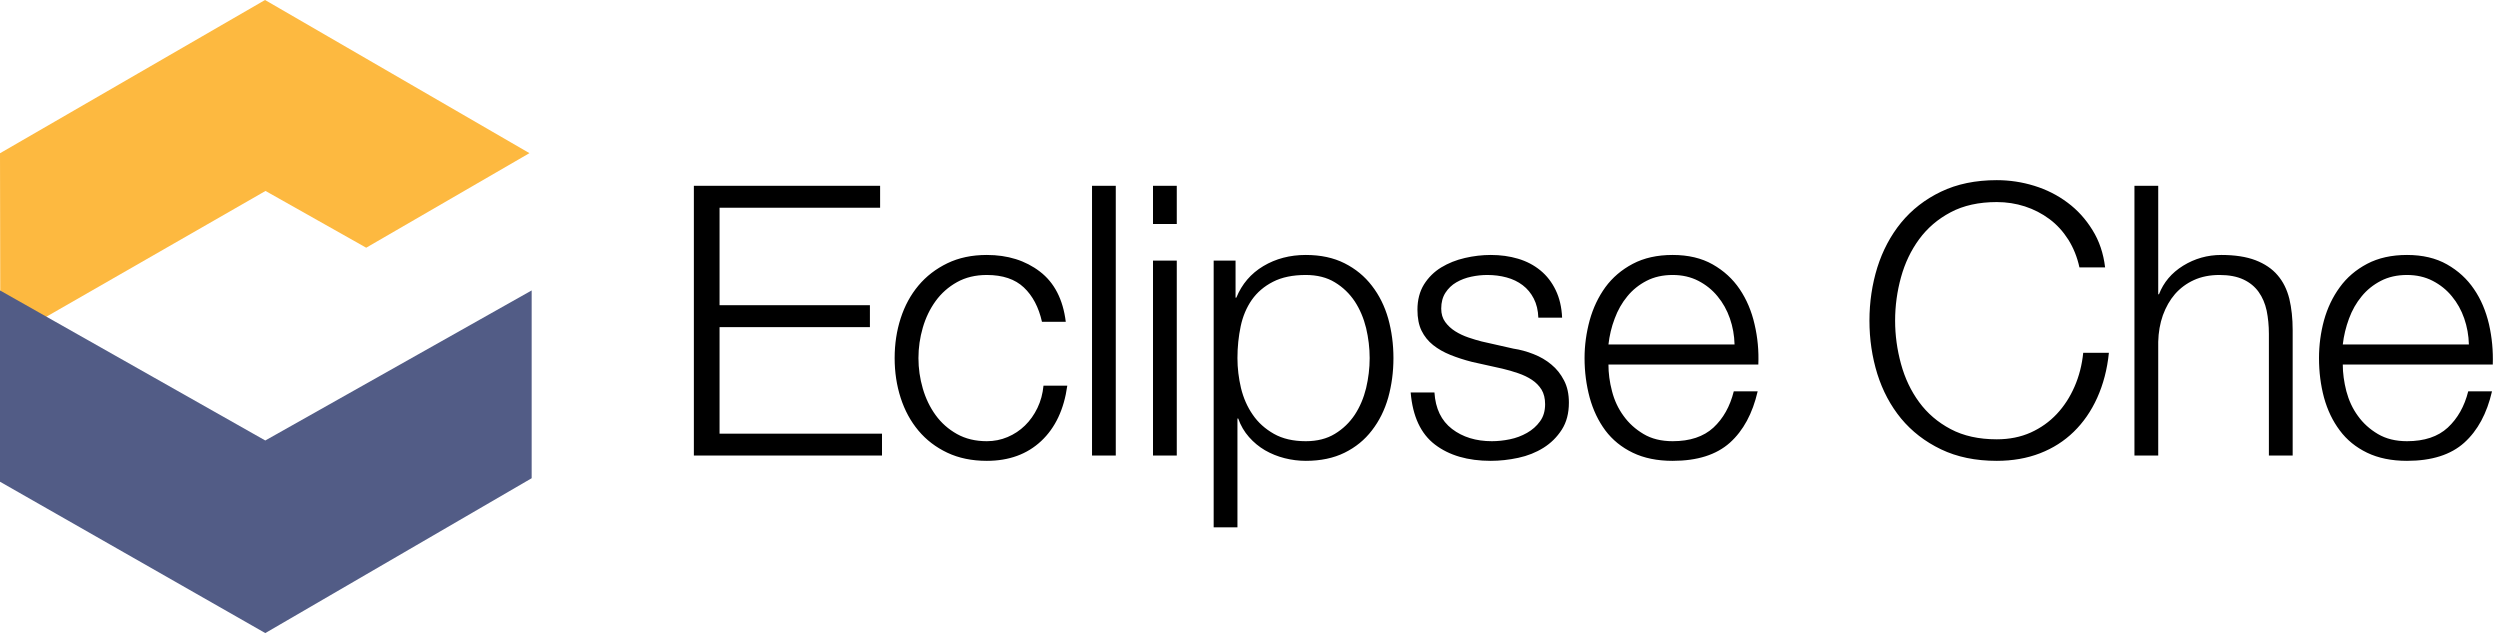
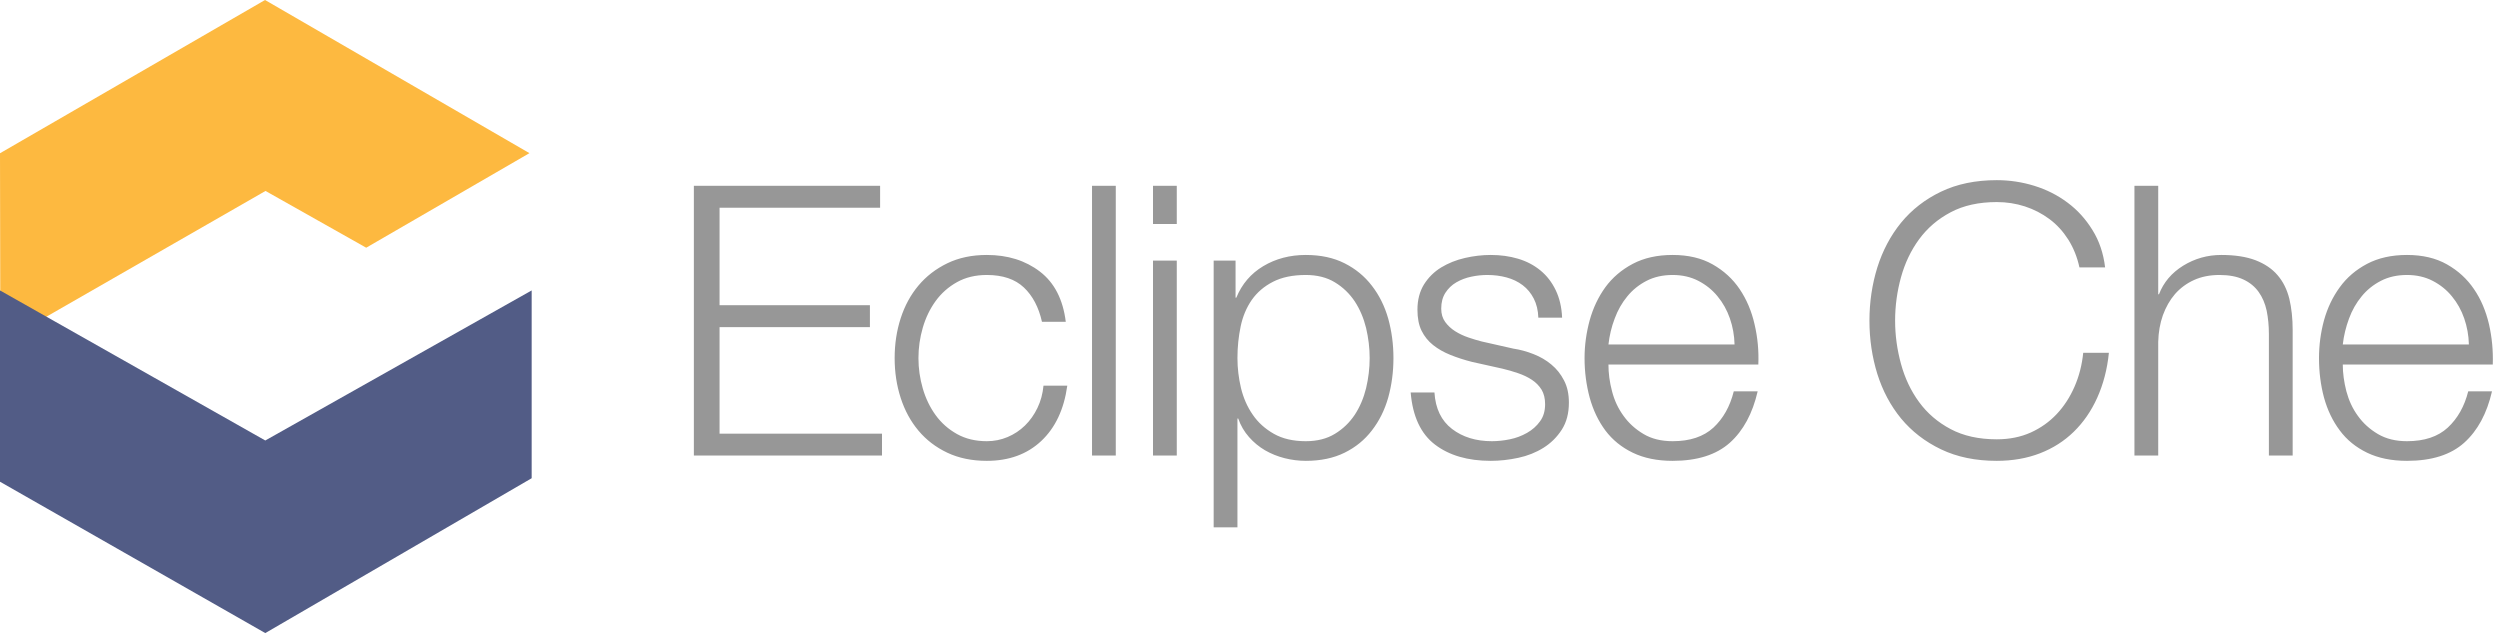
<svg xmlns="http://www.w3.org/2000/svg" id="svg3077" height="100%" width="100%" version="1.1" viewBox="0 0 225 57">
  <g fill-rule="evenodd" stroke="none" stroke-width="1" fill="none">
    <g>
      <path d="M0.032,30.88l-0.032-17.087,23.853-13.793,23.796,13.784-14.691,8.51-9.062-5.109-23.864,13.695z" fill="#fdb940" />
      <path d="M0,43.355l23.876,13.622,23.974-13.937v-16.902l-23.974,13.506-23.876-13.506v17.217z" fill="#525c86" />
-       <path fill="#000" class="outer-fill" d="M62.448,16.724v24.276h16.932v-1.972h-14.62v-9.588h13.532v-1.972h-13.532v-8.772h14.45v-1.972h-16.762zm31.33,12.24h2.142c-0.249-2.017-1.026-3.525-2.329-4.522s-2.896-1.496-4.777-1.496c-1.337,0-2.522,0.249-3.553,0.748s-1.898,1.167-2.601,2.006-1.235,1.819-1.598,2.941-0.544,2.318-0.544,3.587,0.181,2.465,0.544,3.587,0.895,2.102,1.598,2.941,1.57,1.502,2.601,1.989,2.216,0.731,3.553,0.731c1.995,0,3.627-0.595,4.896-1.785s2.051-2.85,2.346-4.981h-2.142c-0.068,0.725-0.249,1.394-0.544,2.006s-0.669,1.139-1.122,1.581-0.975,0.788-1.564,1.037-1.213,0.374-1.87,0.374c-1.02,0-1.915-0.215-2.686-0.646s-1.411-0.997-1.921-1.7-0.895-1.502-1.156-2.397-0.391-1.808-0.391-2.737,0.13-1.842,0.391-2.737,0.646-1.694,1.156-2.397,1.15-1.269,1.921-1.7,1.666-0.646,2.686-0.646c1.428,0,2.539,0.374,3.332,1.122s1.337,1.779,1.632,3.094zm4.504-12.24v24.276h2.138v-24.276h-2.138zm5.488,0v3.434h2.14v-3.434h-2.14zm0,6.732v17.544h2.14v-17.544h-2.14zm5.46,0v24.004h2.14v-9.792h0.07c0.22,0.635,0.55,1.19,0.97,1.666s0.9,0.873,1.44,1.19c0.55,0.317,1.14,0.555,1.77,0.714s1.27,0.238,1.9,0.238c1.34,0,2.5-0.244,3.49-0.731s1.81-1.156,2.46-2.006c0.66-0.85,1.15-1.836,1.47-2.958,0.31-1.122,0.47-2.306,0.47-3.553s-0.16-2.431-0.47-3.553c-0.32-1.122-0.81-2.108-1.47-2.958-0.65-0.85-1.47-1.524-2.46-2.023s-2.15-0.748-3.49-0.748c-1.42,0-2.7,0.334-3.82,1.003s-1.93,1.615-2.43,2.839h-0.07v-3.332h-1.97zm14.04,8.772c0,0.907-0.11,1.808-0.32,2.703-0.22,0.895-0.56,1.694-1.02,2.397-0.47,0.703-1.06,1.275-1.79,1.717-0.72,0.442-1.6,0.663-2.62,0.663-1.13,0-2.09-0.221-2.87-0.663s-1.42-1.014-1.9-1.717c-0.49-0.703-0.84-1.502-1.06-2.397-0.21-0.895-0.32-1.796-0.32-2.703,0-0.997,0.1-1.949,0.29-2.856s0.53-1.7,1-2.38c0.48-0.68,1.11-1.224,1.91-1.632,0.79-0.408,1.78-0.612,2.95-0.612,1.02,0,1.9,0.221,2.62,0.663,0.73,0.442,1.32,1.014,1.79,1.717,0.46,0.703,0.8,1.502,1.02,2.397,0.21,0.895,0.32,1.796,0.32,2.703zm15.18-3.638h2.14c-0.04-0.952-0.24-1.779-0.58-2.482s-0.79-1.292-1.37-1.768-1.25-0.827-2.01-1.054-1.58-0.34-2.46-0.34c-0.77,0-1.55,0.091-2.33,0.272-0.79,0.181-1.49,0.465-2.13,0.85-0.63,0.385-1.15,0.895-1.55,1.53-0.39,0.635-0.59,1.394-0.59,2.278,0,0.748,0.12,1.377,0.37,1.887s0.6,0.941,1.04,1.292,0.96,0.646,1.55,0.884,1.23,0.448,1.94,0.629l2.75,0.612c0.48,0.113,0.95,0.249,1.41,0.408,0.47,0.159,0.88,0.357,1.24,0.595s0.65,0.533,0.87,0.884c0.21,0.351,0.32,0.788,0.32,1.309,0,0.612-0.15,1.128-0.46,1.547-0.3,0.419-0.69,0.765-1.17,1.037s-0.99,0.465-1.55,0.578c-0.55,0.113-1.09,0.17-1.61,0.17-1.43,0-2.63-0.368-3.59-1.105s-1.49-1.83-1.58-3.281h-2.14c0.18,2.153,0.91,3.717,2.19,4.692s2.95,1.462,5.02,1.462c0.81,0,1.64-0.091,2.48-0.272s1.59-0.482,2.26-0.901,1.22-0.963,1.65-1.632,0.64-1.479,0.64-2.431c0-0.771-0.14-1.439-0.44-2.006-0.29-0.567-0.67-1.043-1.14-1.428-0.46-0.385-0.99-0.697-1.6-0.935-0.6-0.238-1.2-0.402-1.81-0.493l-2.86-0.646c-0.36-0.091-0.76-0.21-1.19-0.357s-0.83-0.334-1.19-0.561-0.66-0.504-0.9-0.833-0.36-0.731-0.36-1.207c0-0.567,0.13-1.043,0.38-1.428s0.57-0.697,0.98-0.935,0.86-0.408,1.35-0.51c0.48-0.102,0.96-0.153,1.44-0.153,0.61,0,1.19,0.074,1.73,0.221,0.55,0.147,1.03,0.38,1.45,0.697s0.75,0.72,1,1.207,0.39,1.06,0.41,1.717zm17.66,2.414h-11.35c0.09-0.793,0.27-1.57,0.56-2.329,0.28-0.759,0.66-1.428,1.14-2.006,0.47-0.578,1.05-1.043,1.73-1.394s1.46-0.527,2.35-0.527c0.86,0,1.63,0.176,2.31,0.527s1.26,0.816,1.73,1.394c0.48,0.578,0.85,1.241,1.11,1.989s0.4,1.53,0.42,2.346zm-11.35,1.802h13.49c0.05-1.224-0.06-2.431-0.34-3.621-0.27-1.19-0.72-2.244-1.34-3.162s-1.43-1.66-2.43-2.227-2.2-0.85-3.6-0.85c-1.39,0-2.58,0.266-3.59,0.799s-1.83,1.235-2.47,2.108c-0.63,0.873-1.1,1.864-1.41,2.975-0.3,1.111-0.46,2.244-0.46,3.4,0,1.247,0.16,2.431,0.46,3.553,0.31,1.122,0.78,2.108,1.41,2.958,0.64,0.85,1.46,1.519,2.47,2.006s2.2,0.731,3.59,0.731c2.22,0,3.93-0.544,5.15-1.632,1.21-1.088,2.04-2.629,2.5-4.624h-2.15c-0.34,1.36-0.95,2.448-1.83,3.264-0.89,0.816-2.11,1.224-3.67,1.224-1.02,0-1.9-0.215-2.62-0.646-0.73-0.431-1.33-0.975-1.8-1.632-0.48-0.657-0.83-1.4-1.04-2.227-0.22-0.827-0.32-1.626-0.32-2.397zm42.39-8.738h2.31c-0.15-1.269-0.53-2.391-1.14-3.366-0.6-0.975-1.34-1.796-2.24-2.465-0.89-0.669-1.89-1.173-2.99-1.513s-2.23-0.51-3.38-0.51c-1.91,0-3.58,0.346-5.02,1.037s-2.63,1.621-3.59,2.788c-0.95,1.167-1.66,2.51-2.14,4.029-0.47,1.519-0.71,3.117-0.71,4.794s0.24,3.275,0.71,4.794c0.48,1.519,1.19,2.856,2.14,4.012,0.96,1.156,2.15,2.08,3.59,2.771s3.11,1.037,5.02,1.037c1.42,0,2.72-0.227,3.89-0.68s2.18-1.099,3.04-1.938,1.57-1.859,2.11-3.06,0.9-2.55,1.05-4.046h-2.31c-0.11,1.088-0.37,2.102-0.78,3.043s-0.94,1.762-1.6,2.465-1.44,1.258-2.34,1.666c-0.91,0.408-1.93,0.612-3.06,0.612-1.61,0-3-0.306-4.15-0.918-1.16-0.612-2.1-1.422-2.84-2.431s-1.28-2.153-1.63-3.434-0.53-2.578-0.53-3.893c0-1.337,0.18-2.641,0.53-3.91s0.89-2.408,1.63-3.417,1.68-1.819,2.84-2.431c1.15-0.612,2.54-0.918,4.15-0.918,0.88,0,1.72,0.13,2.53,0.391,0.8,0.261,1.54,0.64,2.21,1.139s1.23,1.116,1.7,1.853c0.46,0.737,0.8,1.57,1,2.499zm4.95-7.344v24.276h2.14v-10.234c0.02-0.861,0.16-1.66,0.42-2.397,0.27-0.737,0.63-1.371,1.09-1.904,0.47-0.533,1.03-0.952,1.7-1.258s1.44-0.459,2.3-0.459,1.58,0.136,2.16,0.408,1.03,0.646,1.37,1.122,0.58,1.037,0.72,1.683c0.13,0.646,0.2,1.343,0.2,2.091v10.948h2.14v-11.288c0-1.043-0.1-1.983-0.3-2.822-0.21-0.839-0.56-1.547-1.06-2.125-0.49-0.578-1.16-1.026-1.98-1.343-0.83-0.317-1.86-0.476-3.08-0.476-1.25,0-2.39,0.323-3.44,0.969-1.04,0.646-1.76,1.502-2.17,2.567h-0.07v-9.758h-2.14zm30.1,14.28h-11.35c0.09-0.793,0.28-1.57,0.56-2.329s0.66-1.428,1.14-2.006c0.47-0.578,1.05-1.043,1.73-1.394s1.46-0.527,2.35-0.527c0.86,0,1.63,0.176,2.31,0.527s1.26,0.816,1.73,1.394c0.48,0.578,0.85,1.241,1.11,1.989s0.4,1.53,0.42,2.346zm-11.35,1.802h13.5c0.04-1.224-0.07-2.431-0.34-3.621-0.28-1.19-0.72-2.244-1.35-3.162-0.62-0.918-1.43-1.66-2.43-2.227s-2.2-0.85-3.6-0.85c-1.38,0-2.58,0.266-3.59,0.799s-1.83,1.235-2.46,2.108c-0.64,0.873-1.11,1.864-1.42,2.975-0.3,1.111-0.45,2.244-0.45,3.4,0,1.247,0.15,2.431,0.45,3.553,0.31,1.122,0.78,2.108,1.42,2.958,0.63,0.85,1.45,1.519,2.46,2.006s2.21,0.731,3.59,0.731c2.22,0,3.94-0.544,5.15-1.632s2.04-2.629,2.5-4.624h-2.14c-0.34,1.36-0.96,2.448-1.84,3.264s-2.11,1.224-3.67,1.224c-1.02,0-1.89-0.215-2.62-0.646s-1.33-0.975-1.8-1.632c-0.48-0.657-0.82-1.4-1.04-2.227-0.21-0.827-0.32-1.626-0.32-2.397z" />
+       <path fill="#979797" class="outer-fill" d="M62.448,16.724v24.276h16.932v-1.972h-14.62v-9.588h13.532v-1.972h-13.532v-8.772h14.45v-1.972h-16.762zm31.33,12.24h2.142c-0.249-2.017-1.026-3.525-2.329-4.522s-2.896-1.496-4.777-1.496c-1.337,0-2.522,0.249-3.553,0.748s-1.898,1.167-2.601,2.006-1.235,1.819-1.598,2.941-0.544,2.318-0.544,3.587,0.181,2.465,0.544,3.587,0.895,2.102,1.598,2.941,1.57,1.502,2.601,1.989,2.216,0.731,3.553,0.731c1.995,0,3.627-0.595,4.896-1.785s2.051-2.85,2.346-4.981h-2.142c-0.068,0.725-0.249,1.394-0.544,2.006s-0.669,1.139-1.122,1.581-0.975,0.788-1.564,1.037-1.213,0.374-1.87,0.374c-1.02,0-1.915-0.215-2.686-0.646s-1.411-0.997-1.921-1.7-0.895-1.502-1.156-2.397-0.391-1.808-0.391-2.737,0.13-1.842,0.391-2.737,0.646-1.694,1.156-2.397,1.15-1.269,1.921-1.7,1.666-0.646,2.686-0.646c1.428,0,2.539,0.374,3.332,1.122s1.337,1.779,1.632,3.094zm4.504-12.24v24.276h2.138v-24.276h-2.138zm5.488,0v3.434h2.14v-3.434h-2.14zm0,6.732v17.544h2.14v-17.544h-2.14zm5.46,0v24.004h2.14v-9.792h0.07c0.22,0.635,0.55,1.19,0.97,1.666s0.9,0.873,1.44,1.19c0.55,0.317,1.14,0.555,1.77,0.714s1.27,0.238,1.9,0.238c1.34,0,2.5-0.244,3.49-0.731s1.81-1.156,2.46-2.006c0.66-0.85,1.15-1.836,1.47-2.958,0.31-1.122,0.47-2.306,0.47-3.553s-0.16-2.431-0.47-3.553c-0.32-1.122-0.81-2.108-1.47-2.958-0.65-0.85-1.47-1.524-2.46-2.023s-2.15-0.748-3.49-0.748c-1.42,0-2.7,0.334-3.82,1.003s-1.93,1.615-2.43,2.839h-0.07v-3.332h-1.97zm14.04,8.772c0,0.907-0.11,1.808-0.32,2.703-0.22,0.895-0.56,1.694-1.02,2.397-0.47,0.703-1.06,1.275-1.79,1.717-0.72,0.442-1.6,0.663-2.62,0.663-1.13,0-2.09-0.221-2.87-0.663s-1.42-1.014-1.9-1.717c-0.49-0.703-0.84-1.502-1.06-2.397-0.21-0.895-0.32-1.796-0.32-2.703,0-0.997,0.1-1.949,0.29-2.856s0.53-1.7,1-2.38c0.48-0.68,1.11-1.224,1.91-1.632,0.79-0.408,1.78-0.612,2.95-0.612,1.02,0,1.9,0.221,2.62,0.663,0.73,0.442,1.32,1.014,1.79,1.717,0.46,0.703,0.8,1.502,1.02,2.397,0.21,0.895,0.32,1.796,0.32,2.703zm15.18-3.638h2.14c-0.04-0.952-0.24-1.779-0.58-2.482s-0.79-1.292-1.37-1.768-1.25-0.827-2.01-1.054-1.58-0.34-2.46-0.34c-0.77,0-1.55,0.091-2.33,0.272-0.79,0.181-1.49,0.465-2.13,0.85-0.63,0.385-1.15,0.895-1.55,1.53-0.39,0.635-0.59,1.394-0.59,2.278,0,0.748,0.12,1.377,0.37,1.887s0.6,0.941,1.04,1.292,0.96,0.646,1.55,0.884,1.23,0.448,1.94,0.629l2.75,0.612c0.48,0.113,0.95,0.249,1.41,0.408,0.47,0.159,0.88,0.357,1.24,0.595s0.65,0.533,0.87,0.884c0.21,0.351,0.32,0.788,0.32,1.309,0,0.612-0.15,1.128-0.46,1.547-0.3,0.419-0.69,0.765-1.17,1.037s-0.99,0.465-1.55,0.578c-0.55,0.113-1.09,0.17-1.61,0.17-1.43,0-2.63-0.368-3.59-1.105s-1.49-1.83-1.58-3.281h-2.14c0.18,2.153,0.91,3.717,2.19,4.692s2.95,1.462,5.02,1.462c0.81,0,1.64-0.091,2.48-0.272s1.59-0.482,2.26-0.901,1.22-0.963,1.65-1.632,0.64-1.479,0.64-2.431c0-0.771-0.14-1.439-0.44-2.006-0.29-0.567-0.67-1.043-1.14-1.428-0.46-0.385-0.99-0.697-1.6-0.935-0.6-0.238-1.2-0.402-1.81-0.493l-2.86-0.646c-0.36-0.091-0.76-0.21-1.19-0.357s-0.83-0.334-1.19-0.561-0.66-0.504-0.9-0.833-0.36-0.731-0.36-1.207c0-0.567,0.13-1.043,0.38-1.428s0.57-0.697,0.98-0.935,0.86-0.408,1.35-0.51c0.48-0.102,0.96-0.153,1.44-0.153,0.61,0,1.19,0.074,1.73,0.221,0.55,0.147,1.03,0.38,1.45,0.697s0.75,0.72,1,1.207,0.39,1.06,0.41,1.717zm17.66,2.414h-11.35c0.09-0.793,0.27-1.57,0.56-2.329,0.28-0.759,0.66-1.428,1.14-2.006,0.47-0.578,1.05-1.043,1.73-1.394s1.46-0.527,2.35-0.527c0.86,0,1.63,0.176,2.31,0.527s1.26,0.816,1.73,1.394c0.48,0.578,0.85,1.241,1.11,1.989s0.4,1.53,0.42,2.346zm-11.35,1.802h13.49c0.05-1.224-0.06-2.431-0.34-3.621-0.27-1.19-0.72-2.244-1.34-3.162s-1.43-1.66-2.43-2.227-2.2-0.85-3.6-0.85c-1.39,0-2.58,0.266-3.59,0.799s-1.83,1.235-2.47,2.108c-0.63,0.873-1.1,1.864-1.41,2.975-0.3,1.111-0.46,2.244-0.46,3.4,0,1.247,0.16,2.431,0.46,3.553,0.31,1.122,0.78,2.108,1.41,2.958,0.64,0.85,1.46,1.519,2.47,2.006s2.2,0.731,3.59,0.731c2.22,0,3.93-0.544,5.15-1.632,1.21-1.088,2.04-2.629,2.5-4.624h-2.15c-0.34,1.36-0.95,2.448-1.83,3.264-0.89,0.816-2.11,1.224-3.67,1.224-1.02,0-1.9-0.215-2.62-0.646-0.73-0.431-1.33-0.975-1.8-1.632-0.48-0.657-0.83-1.4-1.04-2.227-0.22-0.827-0.32-1.626-0.32-2.397zm42.39-8.738h2.31c-0.15-1.269-0.53-2.391-1.14-3.366-0.6-0.975-1.34-1.796-2.24-2.465-0.89-0.669-1.89-1.173-2.99-1.513s-2.23-0.51-3.38-0.51c-1.91,0-3.58,0.346-5.02,1.037s-2.63,1.621-3.59,2.788c-0.95,1.167-1.66,2.51-2.14,4.029-0.47,1.519-0.71,3.117-0.71,4.794s0.24,3.275,0.71,4.794c0.48,1.519,1.19,2.856,2.14,4.012,0.96,1.156,2.15,2.08,3.59,2.771s3.11,1.037,5.02,1.037c1.42,0,2.72-0.227,3.89-0.68s2.18-1.099,3.04-1.938,1.57-1.859,2.11-3.06,0.9-2.55,1.05-4.046h-2.31c-0.11,1.088-0.37,2.102-0.78,3.043s-0.94,1.762-1.6,2.465-1.44,1.258-2.34,1.666c-0.91,0.408-1.93,0.612-3.06,0.612-1.61,0-3-0.306-4.15-0.918-1.16-0.612-2.1-1.422-2.84-2.431s-1.28-2.153-1.63-3.434-0.53-2.578-0.53-3.893c0-1.337,0.18-2.641,0.53-3.91s0.89-2.408,1.63-3.417,1.68-1.819,2.84-2.431c1.15-0.612,2.54-0.918,4.15-0.918,0.88,0,1.72,0.13,2.53,0.391,0.8,0.261,1.54,0.64,2.21,1.139s1.23,1.116,1.7,1.853c0.46,0.737,0.8,1.57,1,2.499zm4.95-7.344v24.276h2.14v-10.234c0.02-0.861,0.16-1.66,0.42-2.397,0.27-0.737,0.63-1.371,1.09-1.904,0.47-0.533,1.03-0.952,1.7-1.258s1.44-0.459,2.3-0.459,1.58,0.136,2.16,0.408,1.03,0.646,1.37,1.122,0.58,1.037,0.72,1.683c0.13,0.646,0.2,1.343,0.2,2.091v10.948h2.14v-11.288c0-1.043-0.1-1.983-0.3-2.822-0.21-0.839-0.56-1.547-1.06-2.125-0.49-0.578-1.16-1.026-1.98-1.343-0.83-0.317-1.86-0.476-3.08-0.476-1.25,0-2.39,0.323-3.44,0.969-1.04,0.646-1.76,1.502-2.17,2.567h-0.07v-9.758h-2.14zm30.1,14.28h-11.35c0.09-0.793,0.28-1.57,0.56-2.329s0.66-1.428,1.14-2.006c0.47-0.578,1.05-1.043,1.73-1.394s1.46-0.527,2.35-0.527c0.86,0,1.63,0.176,2.31,0.527s1.26,0.816,1.73,1.394c0.48,0.578,0.85,1.241,1.11,1.989s0.4,1.53,0.42,2.346zm-11.35,1.802h13.5c0.04-1.224-0.07-2.431-0.34-3.621-0.28-1.19-0.72-2.244-1.35-3.162-0.62-0.918-1.43-1.66-2.43-2.227s-2.2-0.85-3.6-0.85c-1.38,0-2.58,0.266-3.59,0.799s-1.83,1.235-2.46,2.108c-0.64,0.873-1.11,1.864-1.42,2.975-0.3,1.111-0.45,2.244-0.45,3.4,0,1.247,0.15,2.431,0.45,3.553,0.31,1.122,0.78,2.108,1.42,2.958,0.63,0.85,1.45,1.519,2.46,2.006s2.21,0.731,3.59,0.731c2.22,0,3.94-0.544,5.15-1.632s2.04-2.629,2.5-4.624h-2.14c-0.34,1.36-0.96,2.448-1.84,3.264s-2.11,1.224-3.67,1.224c-1.02,0-1.89-0.215-2.62-0.646s-1.33-0.975-1.8-1.632c-0.48-0.657-0.82-1.4-1.04-2.227-0.21-0.827-0.32-1.626-0.32-2.397z" />
    </g>
  </g>
</svg>
